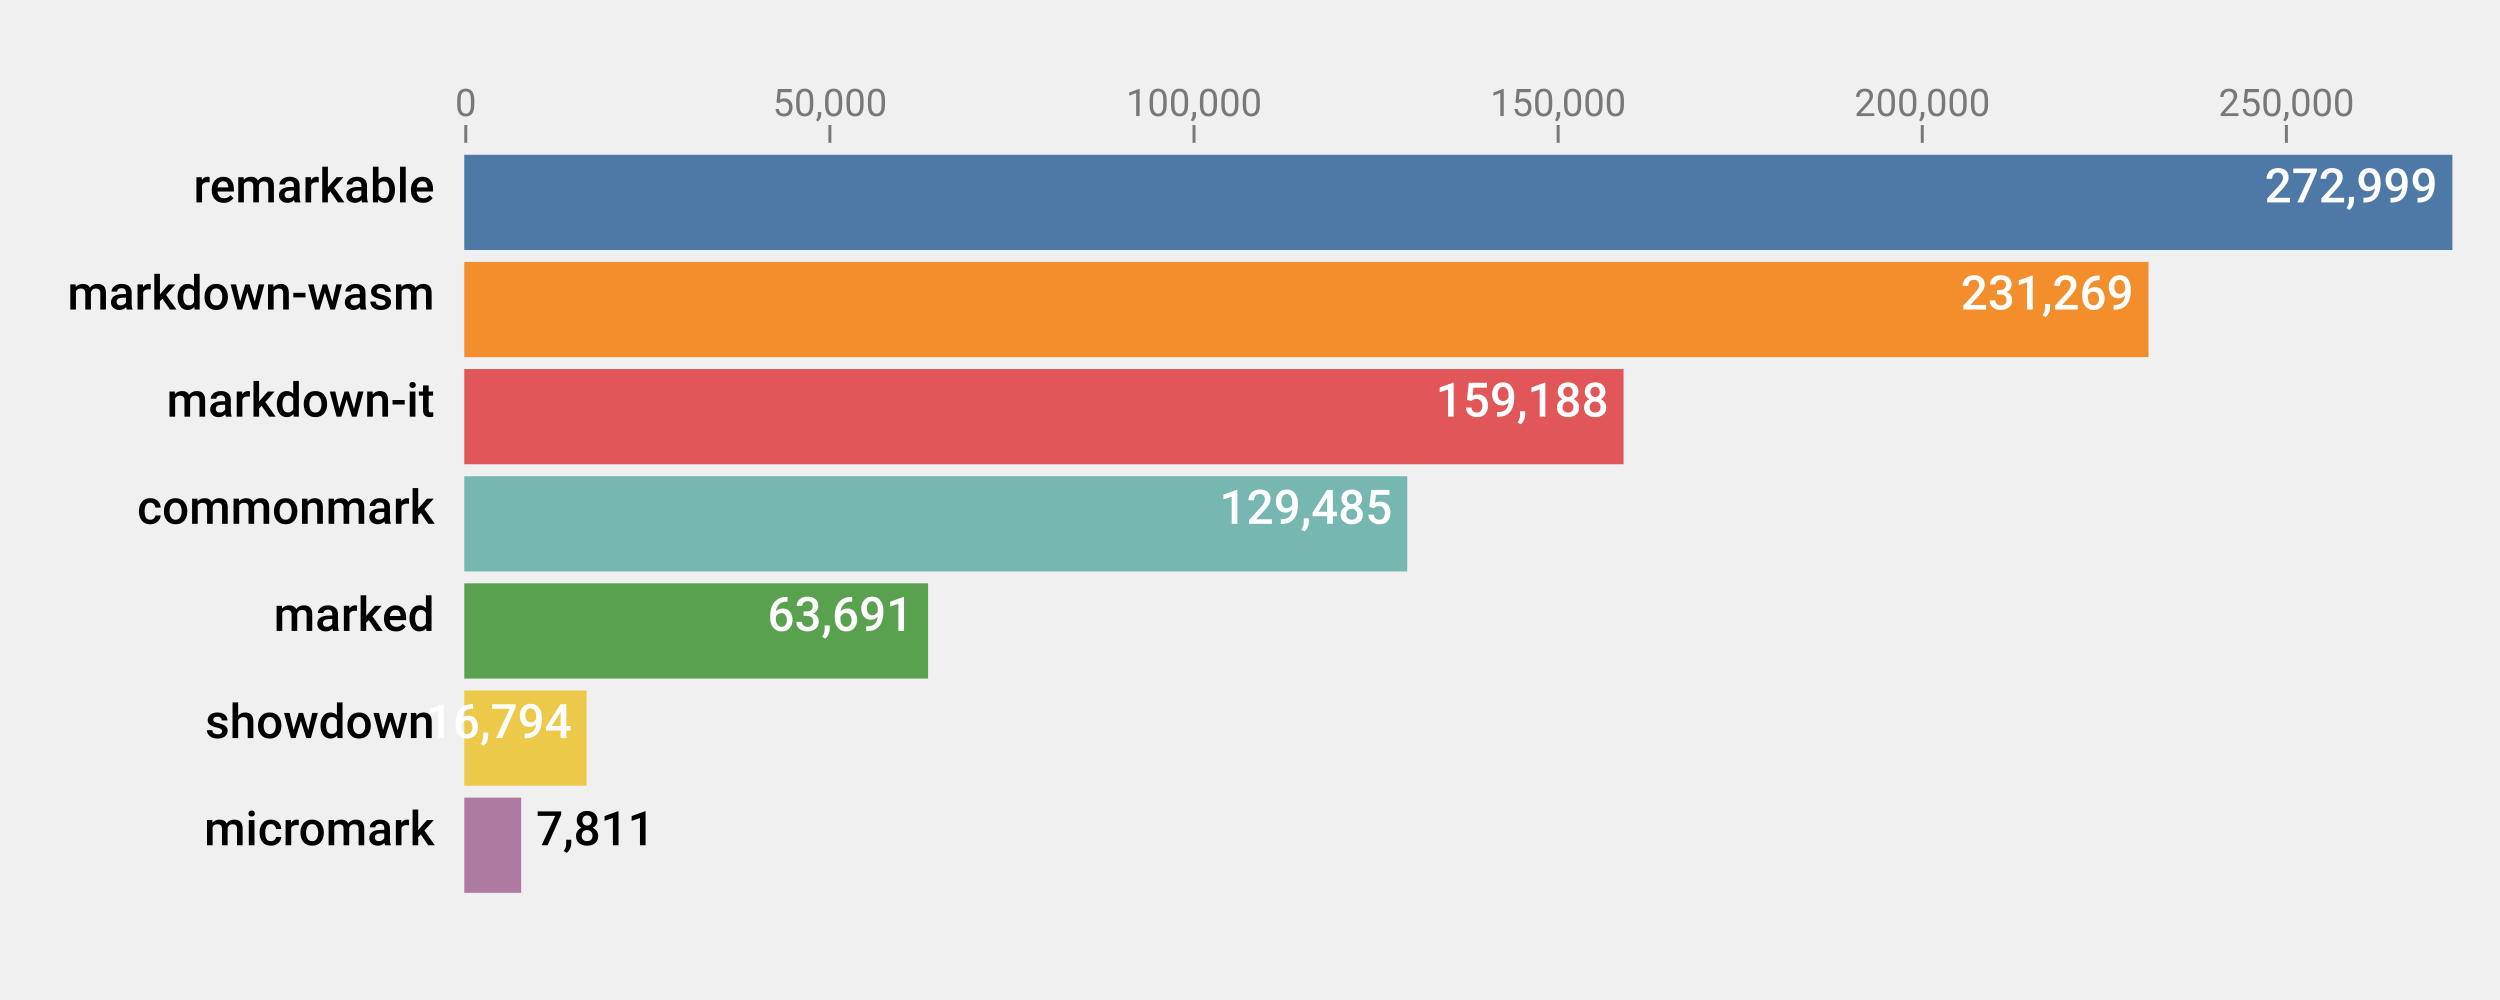
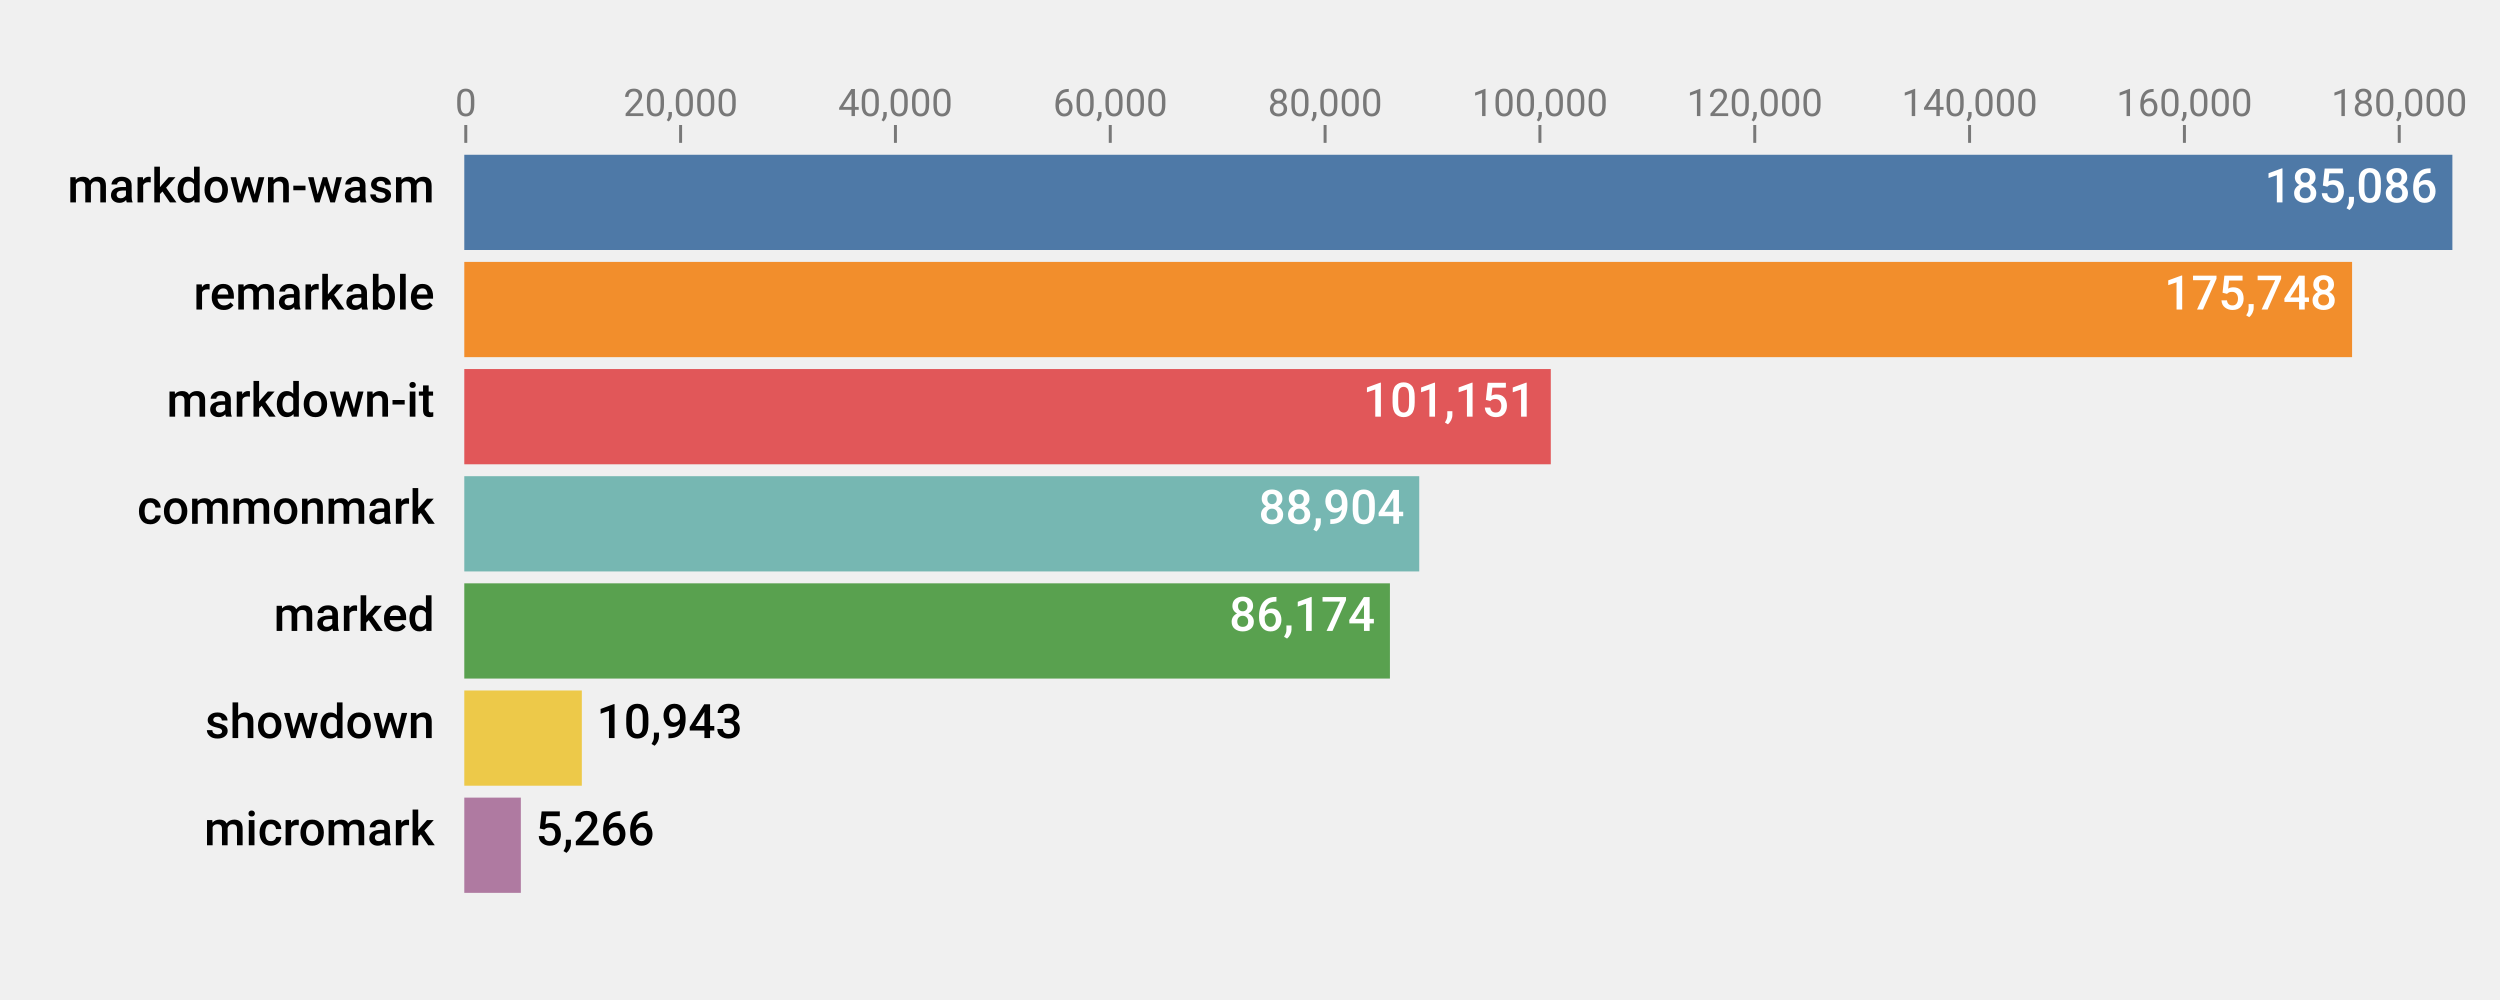
<svg xmlns="http://www.w3.org/2000/svg" width="840" height="336" font-family="system-ui,-apple-system,&quot;Segoe UI&quot;,Roboto,&quot;Helvetica Neue&quot;,&quot;Noto Sans&quot;,&quot;Liberation Sans&quot;,Arial,sans-serif" font-size="16">
  <g font-weight="500" text-anchor="end">
-     <text x="156" y="68" alignment-baseline="central" dx="-10">remarkable</text>
-     <text x="156" y="104" alignment-baseline="central" dx="-10">markdown-wasm</text>
+     <text x="156" y="68" alignment-baseline="central" dx="-10">markdown-wasm</text>
+     <text x="156" y="104" alignment-baseline="central" dx="-10">remarkable</text>
    <text x="156" y="140" alignment-baseline="central" dx="-10">markdown-it</text>
    <text x="156" y="176" alignment-baseline="central" dx="-10">commonmark</text>
    <text x="156" y="212" alignment-baseline="central" dx="-10">marked</text>
    <text x="156" y="248" alignment-baseline="central" dx="-10">showdown</text>
    <text x="156" y="284" alignment-baseline="central" dx="-10">micromark</text>
  </g>
  <path fill="#4e79a7" d="M156 52h668v32H156z" />
-   <path fill="#f28e2c" d="M156 88h565.893v32H156z" />
-   <path fill="#e15759" d="M156 124h389.516v32H156z" />
-   <path fill="#76b7b2" d="M156 160h316.836v32H156z" />
-   <path fill="#59a14f" d="M156 196h155.844v32H156z" />
-   <path fill="#edc949" d="M156 232h41.094v32H156z" />
-   <path fill="#af7aa1" d="M156 268h19.112v32H156z" />
+   <path fill="#f28e2c" d="M156 88h634.3v32H156z" />
+   <path fill="#e15759" d="M156 124h365.068v32H156z" />
+   <path fill="#76b7b2" d="M156 160h320.867v32H156z" />
+   <path fill="#59a14f" d="M156 196h311.014v32H156z" />
+   <path fill="#edc949" d="M156 232h39.495v32H156z" />
+   <path fill="#af7aa1" d="M156 268h19.005v32H156z" />
  <g fill="#fff" font-weight="500" text-anchor="end">
-     <text x="824" y="68" alignment-baseline="central" dx="-5">272,999</text>
-     <text x="721.893" y="104" alignment-baseline="central" dx="-5">231,269</text>
-     <text x="545.516" y="140" alignment-baseline="central" dx="-5">159,188</text>
-     <text x="472.836" y="176" alignment-baseline="central" dx="-5">129,485</text>
-     <text x="311.844" y="212" alignment-baseline="central" dx="-5">63,691</text>
-     <text x="197.094" y="248" alignment-baseline="central" dx="-5">16,794</text>
-     <text x="175.112" y="284" fill="#000" alignment-baseline="central" dx="5" text-anchor="start">7,811</text>
+     <text x="824" y="68" alignment-baseline="central" dx="-5">185,086</text>
+     <text x="790.3" y="104" alignment-baseline="central" dx="-5">175,748</text>
+     <text x="521.068" y="140" alignment-baseline="central" dx="-5">101,151</text>
+     <text x="476.867" y="176" alignment-baseline="central" dx="-5">88,904</text>
+     <text x="467.014" y="212" alignment-baseline="central" dx="-5">86,174</text>
+     <text x="195.495" y="248" fill="#000" alignment-baseline="central" dx="5" text-anchor="start">10,943</text>
+     <text x="175.005" y="284" fill="#000" alignment-baseline="central" dx="5" text-anchor="start">5,266</text>
  </g>
  <g fill="none" font-size="12.8" opacity=".5" text-anchor="middle">
    <g class="tick" opacity="1">
      <path stroke="currentColor" d="M156.5 48v-6" />
      <text y="-9" fill="currentColor" dy="0em" transform="translate(156.5 48)">0</text>
    </g>
    <g class="tick" opacity="1">
-       <path stroke="currentColor" d="M278.845 48v-6" />
-       <text y="-9" fill="currentColor" dy="0em" transform="translate(278.845 48)">50,000</text>
+       <path stroke="currentColor" d="M228.683 48v-6" />
+       <text y="-9" fill="currentColor" dy="0em" transform="translate(228.683 48)">20,000</text>
    </g>
    <g class="tick" opacity="1">
-       <path stroke="currentColor" d="M401.19 48v-6" />
-       <text y="-9" fill="currentColor" dy="0em" transform="translate(401.19 48)">100,000</text>
+       <path stroke="currentColor" d="M300.866 48v-6" />
+       <text y="-9" fill="currentColor" dy="0em" transform="translate(300.866 48)">40,000</text>
    </g>
    <g class="tick" opacity="1">
-       <path stroke="currentColor" d="M523.535 48v-6" />
-       <text y="-9" fill="currentColor" dy="0em" transform="translate(523.535 48)">150,000</text>
+       <path stroke="currentColor" d="M373.049 48v-6" />
+       <text y="-9" fill="currentColor" dy="0em" transform="translate(373.049 48)">60,000</text>
    </g>
    <g class="tick" opacity="1">
-       <path stroke="currentColor" d="M645.88 48v-6" />
-       <text y="-9" fill="currentColor" dy="0em" transform="translate(645.88 48)">200,000</text>
+       <path stroke="currentColor" d="M445.231 48v-6" />
+       <text y="-9" fill="currentColor" dy="0em" transform="translate(445.231 48)">80,000</text>
    </g>
    <g class="tick" opacity="1">
-       <path stroke="currentColor" d="M768.225 48v-6" />
-       <text y="-9" fill="currentColor" dy="0em" transform="translate(768.225 48)">250,000</text>
+       <path stroke="currentColor" d="M517.414 48v-6" />
+       <text y="-9" fill="currentColor" dy="0em" transform="translate(517.414 48)">100,000</text>
+     </g>
+     <g class="tick" opacity="1">
+       <path stroke="currentColor" d="M589.597 48v-6" />
+       <text y="-9" fill="currentColor" dy="0em" transform="translate(589.597 48)">120,000</text>
+     </g>
+     <g class="tick" opacity="1">
+       <path stroke="currentColor" d="M661.78 48v-6" />
+       <text y="-9" fill="currentColor" dy="0em" transform="translate(661.78 48)">140,000</text>
+     </g>
+     <g class="tick" opacity="1">
+       <path stroke="currentColor" d="M733.963 48v-6" />
+       <text y="-9" fill="currentColor" dy="0em" transform="translate(733.963 48)">160,000</text>
+     </g>
+     <g class="tick" opacity="1">
+       <path stroke="currentColor" d="M806.146 48v-6" />
+       <text y="-9" fill="currentColor" dy="0em" transform="translate(806.146 48)">180,000</text>
    </g>
  </g>
</svg>
